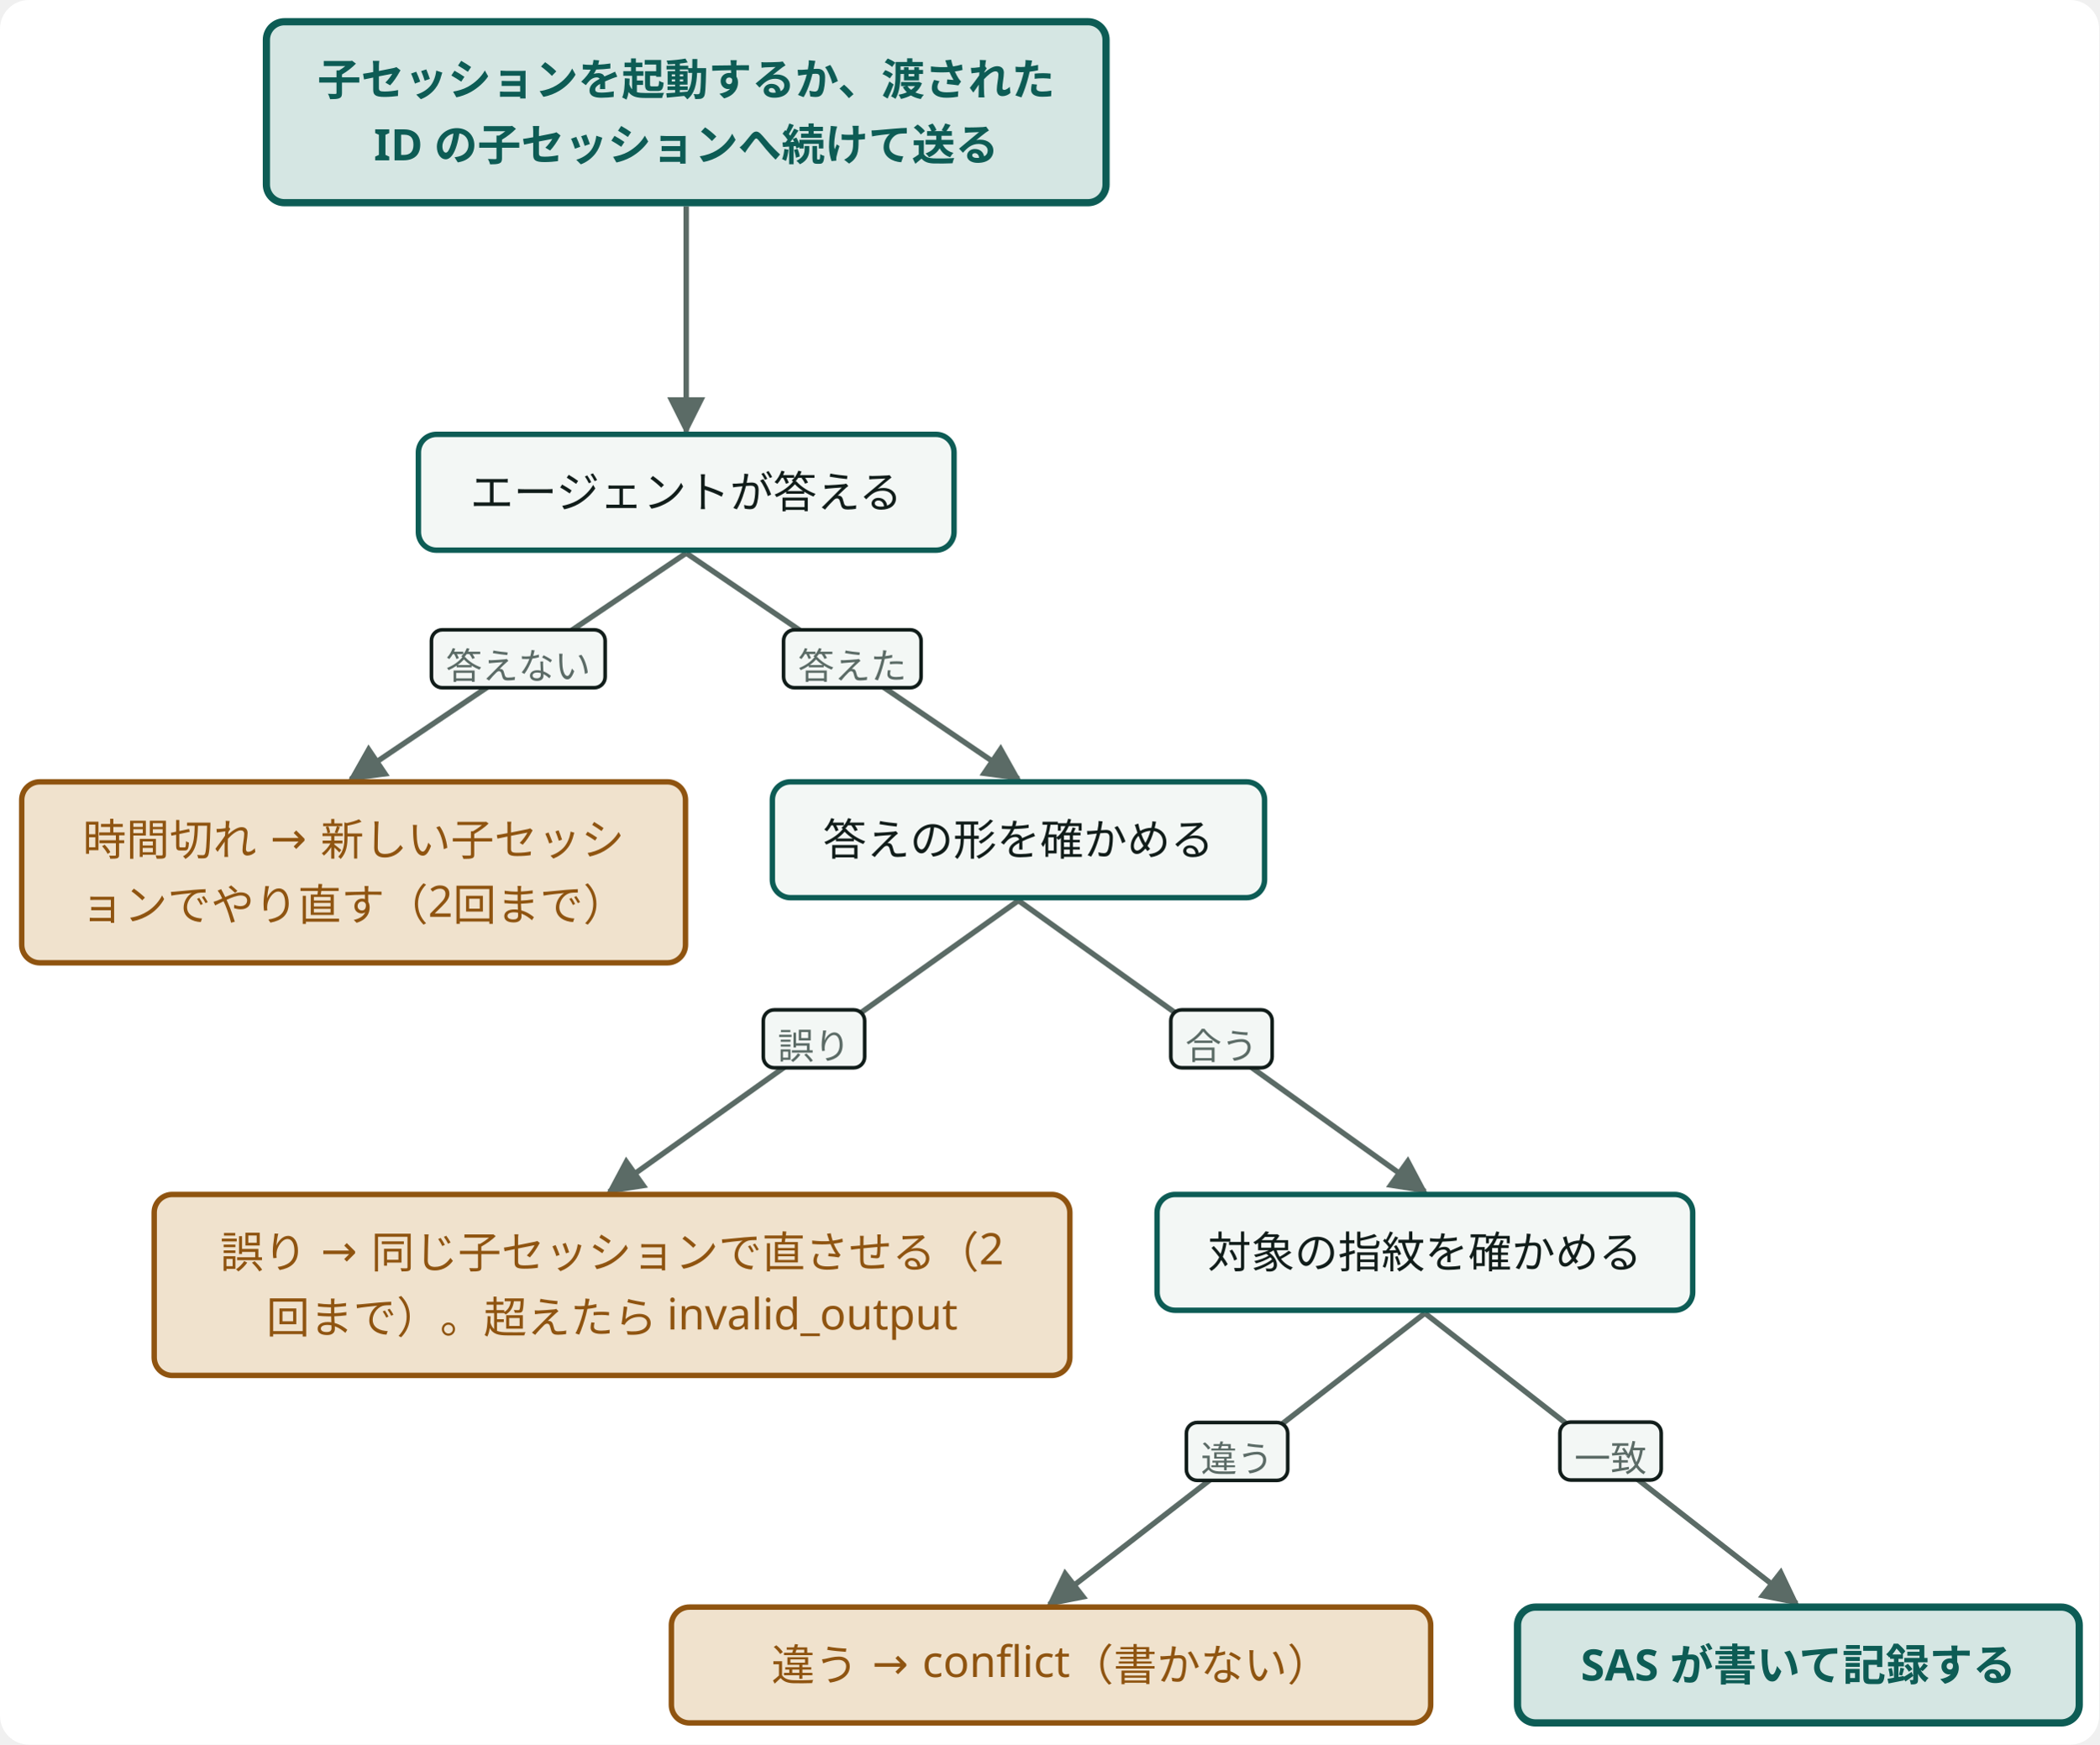
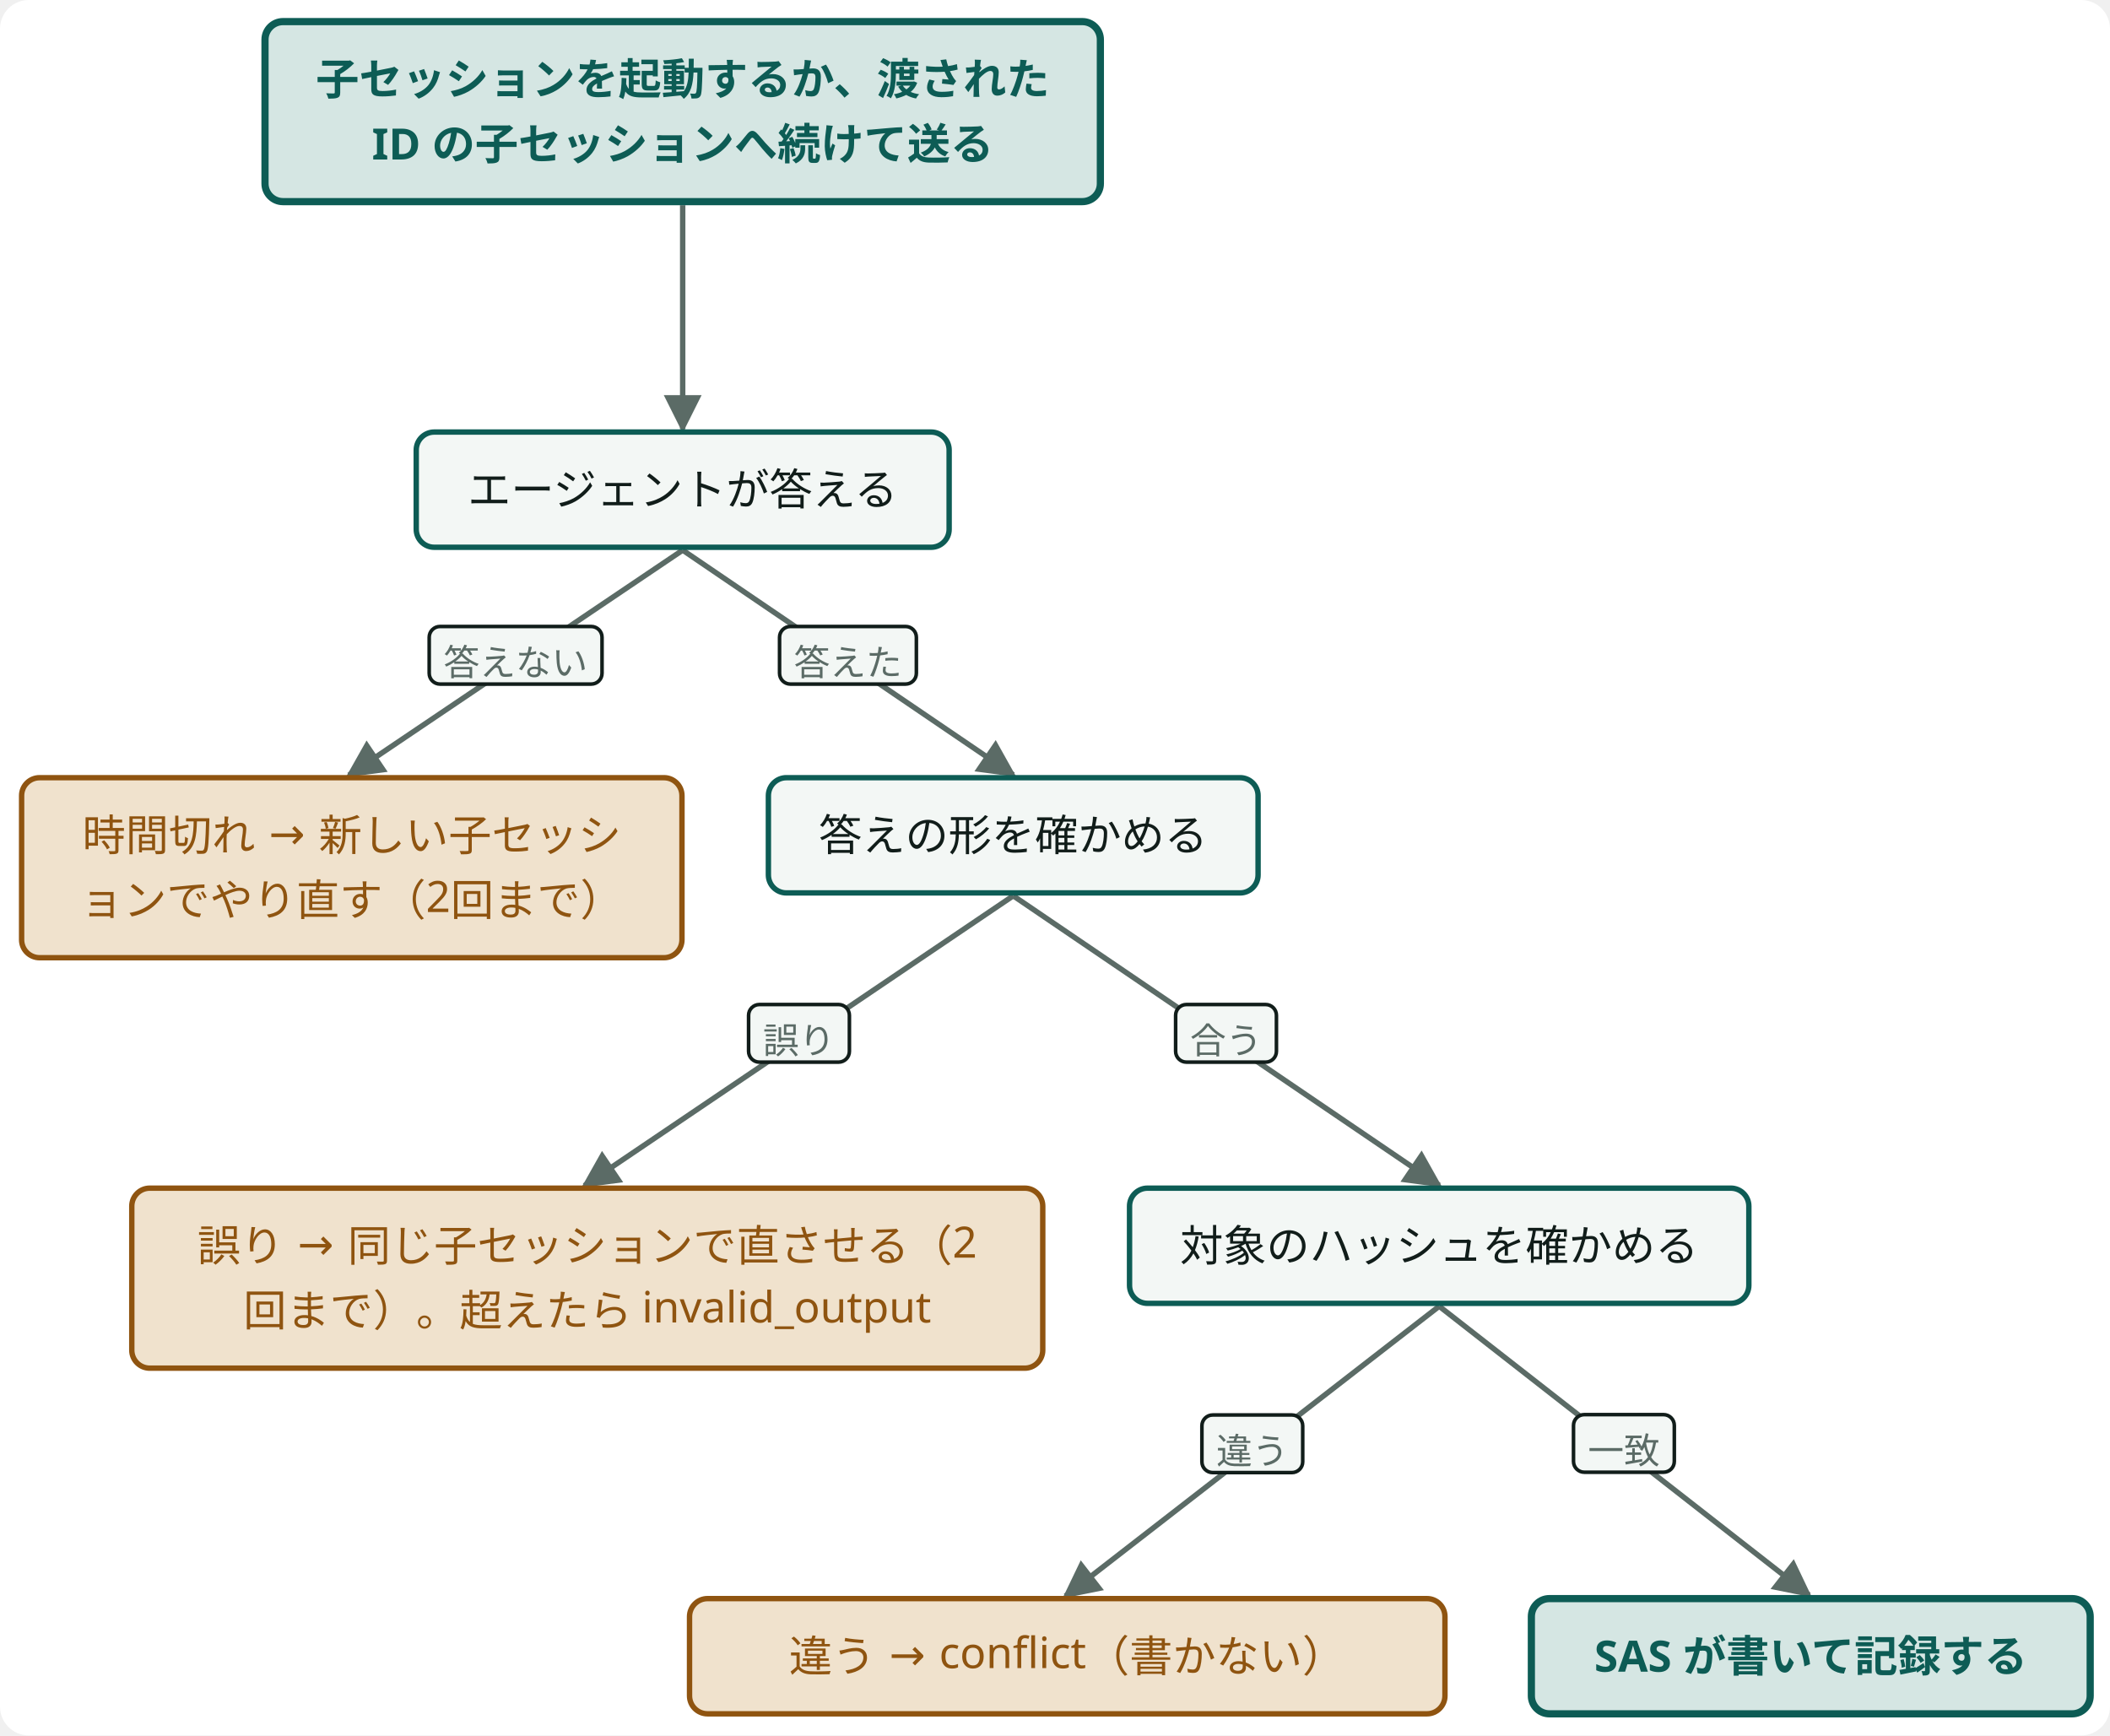
- <svg class="wf-fig dsvg" viewBox="0 0 580 482" width="580" height="482" role="img" style="min-width:465px">
-   <style data-dsvg="dark">.dsvg .canvas{fill:var(--dsvg-area-fill,#FFFFFF)}.dsvg .flow{stroke:var(--dsvg-ink-soft,#5B6B66)}.dsvg .badge{fill:var(--dsvg-box-fill,#F3F7F5);stroke:var(--dsvg-ink,#111D1A)}.dsvg .note.small{fill:var(--dsvg-ink-soft,#5B6B66);font-size:10px}.dsvg .box.focus{fill:var(--dsvg-accent-bg,#D5E6E3);stroke:var(--dsvg-accent,#0D5C55)}.dsvg .label.focus{fill:var(--dsvg-accent,#0D5C55);font-size:12px}.dsvg .box{fill:var(--dsvg-box-fill,#F3F7F5);stroke:var(--dsvg-accent,#0D5C55)}.dsvg .label{fill:var(--dsvg-ink,#111D1A);font-size:12px}.dsvg .box.warn{fill:var(--dsvg-warn-bg,#F0E2CD);stroke:var(--dsvg-warn,#8F5410)}.dsvg .label.warn{fill:var(--dsvg-warn,#8F5410);font-size:12px}.dsvg #dsvg-bfc1e8bc-arrow-5B6B66 path{fill:var(--dsvg-ink-soft,#5B6B66)}@media (prefers-color-scheme:dark){:root:not([data-theme="light"]) .dsvg,.dsvg:root:not([data-theme="light"]){--dsvg-area-fill:#22302D;--dsvg-ink-soft:#9DADA8;--dsvg-box-fill:#16211E;--dsvg-ink:#E6EEEB;--dsvg-accent-bg:#173330;--dsvg-accent:#6CC9B8;--dsvg-warn-bg:#33281A;--dsvg-warn:#D9A35F}}:root[data-theme="dark"] .dsvg{--dsvg-area-fill:#22302D;--dsvg-ink-soft:#9DADA8;--dsvg-box-fill:#16211E;--dsvg-ink:#E6EEEB;--dsvg-accent-bg:#173330;--dsvg-accent:#6CC9B8;--dsvg-warn-bg:#33281A;--dsvg-warn:#D9A35F}</style>
+ <svg class="wf-fig dsvg" viewBox="0 0 586 482" width="586" height="482" role="img" style="min-width:469px">
+   <style data-dsvg="dark">.dsvg .canvas{fill:var(--dsvg-area-fill,#FFFFFF)}.dsvg .flow{stroke:var(--dsvg-ink-soft,#5B6B66)}.dsvg .badge{fill:var(--dsvg-box-fill,#F3F7F5);stroke:var(--dsvg-ink,#111D1A)}.dsvg .note.small{fill:var(--dsvg-ink-soft,#5B6B66);font-size:10px}.dsvg .box.focus{fill:var(--dsvg-accent-bg,#D5E6E3);stroke:var(--dsvg-accent,#0D5C55)}.dsvg .label.focus{fill:var(--dsvg-accent,#0D5C55);font-size:12px}.dsvg .box{fill:var(--dsvg-box-fill,#F3F7F5);stroke:var(--dsvg-accent,#0D5C55)}.dsvg .label{fill:var(--dsvg-ink,#111D1A);font-size:12px}.dsvg .box.warn{fill:var(--dsvg-warn-bg,#F0E2CD);stroke:var(--dsvg-warn,#8F5410)}.dsvg .label.warn{fill:var(--dsvg-warn,#8F5410);font-size:12px}.dsvg #dsvg-09166fa8-arrow-5B6B66 path{fill:var(--dsvg-ink-soft,#5B6B66)}@media (prefers-color-scheme:dark){:root:not([data-theme="light"]) .dsvg,.dsvg:root:not([data-theme="light"]){--dsvg-area-fill:#22302D;--dsvg-ink-soft:#9DADA8;--dsvg-box-fill:#16211E;--dsvg-ink:#E6EEEB;--dsvg-accent-bg:#173330;--dsvg-accent:#6CC9B8;--dsvg-warn-bg:#33281A;--dsvg-warn:#D9A35F}}:root[data-theme="dark"] .dsvg{--dsvg-area-fill:#22302D;--dsvg-ink-soft:#9DADA8;--dsvg-box-fill:#16211E;--dsvg-ink:#E6EEEB;--dsvg-accent-bg:#173330;--dsvg-accent:#6CC9B8;--dsvg-warn-bg:#33281A;--dsvg-warn:#D9A35F}</style>
  <defs data-dsvg="marker">
-     <marker id="dsvg-bfc1e8bc-arrow-5B6B66" viewBox="0 0 10 10" refX="9" refY="5" markerWidth="7" markerHeight="7" orient="auto-start-reverse">
+     <marker id="dsvg-09166fa8-arrow-5B6B66" viewBox="0 0 10 10" refX="9" refY="5" markerWidth="7" markerHeight="7" orient="auto-start-reverse">
      <path d="M0,0 L10,5 L0,10 z" fill="#5B6B66" />
    </marker>
  </defs>
-   <rect data-dsvg="canvas" class="canvas" x="0.0" y="0.0" width="580.0" height="482.0" fill="#FFFFFF" rx="8" />
+   <rect data-dsvg="canvas" class="canvas" x="0.0" y="0.0" width="586.0" height="482.0" fill="#FFFFFF" rx="8" />
  <g transform="translate(6.0,6.0)">
-     <path class="flow" d="M183.6,51.0 L183.6,113.2" fill="none" stroke="#5B6B66" stroke-width="1.5" marker-end="url(#dsvg-bfc1e8bc-arrow-5B6B66)" />
-     <path class="flow" d="M183.6,146.8 L90.9,209.3" fill="none" stroke="#5B6B66" stroke-width="1.5" marker-end="url(#dsvg-bfc1e8bc-arrow-5B6B66)" />
+     <path class="flow" d="M183.6,51.0 L183.6,113.2" fill="none" stroke="#5B6B66" stroke-width="1.5" marker-end="url(#dsvg-09166fa8-arrow-5B6B66)" />
+     <path class="flow" d="M183.6,146.8 L90.9,209.3" fill="none" stroke="#5B6B66" stroke-width="1.5" marker-end="url(#dsvg-09166fa8-arrow-5B6B66)" />
    <rect class="badge" x="113.2" y="168.0" width="48.0" height="16.0" fill="#F3F7F5" stroke="#111D1A" stroke-width="1" rx="3" />
    <text class="note small" x="137.2" y="181.6" text-anchor="middle" font-family="Noto Sans JP, Hiragino Kaku Gothic ProN, sans-serif" font-size="10" fill="#5B6B66">答えない</text>
-     <path class="flow" d="M183.6,146.8 L275.4,209.2" fill="none" stroke="#5B6B66" stroke-width="1.5" marker-end="url(#dsvg-bfc1e8bc-arrow-5B6B66)" />
+     <path class="flow" d="M183.6,146.8 L275.4,209.2" fill="none" stroke="#5B6B66" stroke-width="1.5" marker-end="url(#dsvg-09166fa8-arrow-5B6B66)" />
    <rect class="badge" x="210.5" y="168.0" width="38.0" height="16.0" fill="#F3F7F5" stroke="#111D1A" stroke-width="1" rx="3" />
    <text class="note small" x="229.5" y="181.6" text-anchor="middle" font-family="Noto Sans JP, Hiragino Kaku Gothic ProN, sans-serif" font-size="10" fill="#5B6B66">答えた</text>
-     <path class="flow" d="M275.4,242.8 L162.3,323.3" fill="none" stroke="#5B6B66" stroke-width="1.5" marker-end="url(#dsvg-bfc1e8bc-arrow-5B6B66)" />
-     <rect class="badge" x="204.9" y="273.0" width="28.0" height="16.0" fill="#F3F7F5" stroke="#111D1A" stroke-width="1" rx="3" />
-     <text class="note small" x="218.9" y="286.6" text-anchor="middle" font-family="Noto Sans JP, Hiragino Kaku Gothic ProN, sans-serif" font-size="10" fill="#5B6B66">誤り</text>
-     <path class="flow" d="M275.4,242.8 L387.7,323.2" fill="none" stroke="#5B6B66" stroke-width="1.5" marker-end="url(#dsvg-bfc1e8bc-arrow-5B6B66)" />
-     <rect class="badge" x="317.5" y="273.0" width="28.0" height="16.0" fill="#F3F7F5" stroke="#111D1A" stroke-width="1" rx="3" />
-     <text class="note small" x="331.5" y="286.6" text-anchor="middle" font-family="Noto Sans JP, Hiragino Kaku Gothic ProN, sans-serif" font-size="10" fill="#5B6B66">合う</text>
-     <path class="flow" d="M387.7,356.8 L283.9,437.3" fill="none" stroke="#5B6B66" stroke-width="1.5" marker-end="url(#dsvg-bfc1e8bc-arrow-5B6B66)" />
-     <rect class="badge" x="321.8" y="387.0" width="28.0" height="16.0" fill="#F3F7F5" stroke="#111D1A" stroke-width="1" rx="3" />
-     <text class="note small" x="335.8" y="400.6" text-anchor="middle" font-family="Noto Sans JP, Hiragino Kaku Gothic ProN, sans-serif" font-size="10" fill="#5B6B66">違う</text>
-     <path class="flow" d="M387.7,356.8 L490.4,437.0" fill="none" stroke="#5B6B66" stroke-width="1.5" marker-end="url(#dsvg-bfc1e8bc-arrow-5B6B66)" />
-     <rect class="badge" x="425.0" y="386.9" width="28.0" height="16.0" fill="#F3F7F5" stroke="#111D1A" stroke-width="1" rx="3" />
-     <text class="note small" x="439.0" y="400.5" text-anchor="middle" font-family="Noto Sans JP, Hiragino Kaku Gothic ProN, sans-serif" font-size="10" fill="#5B6B66">一致</text>
+     <path class="flow" d="M275.4,242.8 L156.3,323.3" fill="none" stroke="#5B6B66" stroke-width="1.5" marker-end="url(#dsvg-09166fa8-arrow-5B6B66)" />
+     <rect class="badge" x="201.9" y="273.0" width="28.0" height="16.0" fill="#F3F7F5" stroke="#111D1A" stroke-width="1" rx="3" />
+     <text class="note small" x="215.9" y="286.6" text-anchor="middle" font-family="Noto Sans JP, Hiragino Kaku Gothic ProN, sans-serif" font-size="10" fill="#5B6B66">誤り</text>
+     <path class="flow" d="M275.4,242.8 L393.7,323.2" fill="none" stroke="#5B6B66" stroke-width="1.5" marker-end="url(#dsvg-09166fa8-arrow-5B6B66)" />
+     <rect class="badge" x="320.5" y="273.0" width="28.0" height="16.0" fill="#F3F7F5" stroke="#111D1A" stroke-width="1" rx="3" />
+     <text class="note small" x="334.5" y="286.6" text-anchor="middle" font-family="Noto Sans JP, Hiragino Kaku Gothic ProN, sans-serif" font-size="10" fill="#5B6B66">合う</text>
+     <path class="flow" d="M393.7,356.8 L289.9,437.3" fill="none" stroke="#5B6B66" stroke-width="1.5" marker-end="url(#dsvg-09166fa8-arrow-5B6B66)" />
+     <rect class="badge" x="327.8" y="387.0" width="28.0" height="16.0" fill="#F3F7F5" stroke="#111D1A" stroke-width="1" rx="3" />
+     <text class="note small" x="341.8" y="400.6" text-anchor="middle" font-family="Noto Sans JP, Hiragino Kaku Gothic ProN, sans-serif" font-size="10" fill="#5B6B66">違う</text>
+     <path class="flow" d="M393.7,356.8 L496.4,437.0" fill="none" stroke="#5B6B66" stroke-width="1.5" marker-end="url(#dsvg-09166fa8-arrow-5B6B66)" />
+     <rect class="badge" x="431.0" y="386.9" width="28.0" height="16.0" fill="#F3F7F5" stroke="#111D1A" stroke-width="1" rx="3" />
+     <text class="note small" x="445.0" y="400.5" text-anchor="middle" font-family="Noto Sans JP, Hiragino Kaku Gothic ProN, sans-serif" font-size="10" fill="#5B6B66">一致</text>
    <g class="wf-node" transform="translate(67.6,0.0)">
      <g class="svg-box" role="focus">
        <rect class="box focus" x="0" y="0" width="232.0" height="50.0" fill="#D5E6E3" stroke="#0D5C55" stroke-width="2" rx="5" />
        <text class="label focus" x="116.0" y="20.3" text-anchor="middle" font-weight="600" font-family="Noto Sans JP, Hiragino Kaku Gothic ProN, sans-serif" font-size="12" fill="#0D5C55">子セッションを起動するか、渡された</text>
        <text class="label focus" x="116.0" y="38.3" text-anchor="middle" font-weight="600" font-family="Noto Sans JP, Hiragino Kaku Gothic ProN, sans-serif" font-size="12" fill="#0D5C55">ID の子セッションへ続けて送る</text>
      </g>
    </g>
    <g class="wf-node" transform="translate(109.6,114.0)">
      <g class="svg-box" role="plain">
        <rect class="box" x="0" y="0" width="148.0" height="32.0" fill="#F3F7F5" stroke="#0D5C55" stroke-width="1.5" rx="5" />
        <text class="label" x="74.0" y="20.3" text-anchor="middle" font-weight="400" font-family="Noto Sans JP, Hiragino Kaku Gothic ProN, sans-serif" font-size="12" fill="#111D1A">エージェントが答える</text>
      </g>
    </g>
    <g class="wf-node" transform="translate(0.0,210.0)">
      <g class="svg-box" role="warn">
        <rect class="box warn" x="0" y="0" width="183.4" height="50.0" fill="#F0E2CD" stroke="#8F5410" stroke-width="1.5" rx="5" />
        <text class="label warn" x="91.7" y="20.3" text-anchor="middle" font-weight="400" font-family="Noto Sans JP, Hiragino Kaku Gothic ProN, sans-serif" font-size="12" fill="#8F5410">時間切れ → 新しい子セッシ</text>
        <text class="label warn" x="91.7" y="38.3" text-anchor="middle" font-weight="400" font-family="Noto Sans JP, Hiragino Kaku Gothic ProN, sans-serif" font-size="12" fill="#8F5410">ョンでやり直す（2回まで）</text>
      </g>
    </g>
    <g class="wf-node" transform="translate(207.4,210.0)">
      <g class="svg-box" role="plain">
        <rect class="box" x="0" y="0" width="136.0" height="32.0" fill="#F3F7F5" stroke="#0D5C55" stroke-width="1.5" rx="5" />
        <text class="label" x="68.0" y="20.3" text-anchor="middle" font-weight="400" font-family="Noto Sans JP, Hiragino Kaku Gothic ProN, sans-serif" font-size="12" fill="#111D1A">答えの形を確かめる</text>
      </g>
    </g>
-     <g class="wf-node" transform="translate(36.6,324.0)">
+     <g class="wf-node" transform="translate(30.6,324.0)">
      <g class="svg-box" role="warn">
        <rect class="box warn" x="0" y="0" width="253.0" height="50.0" fill="#F0E2CD" stroke="#8F5410" stroke-width="1.5" rx="5" />
        <text class="label warn" x="126.5" y="20.3" text-anchor="middle" font-weight="400" font-family="Noto Sans JP, Hiragino Kaku Gothic ProN, sans-serif" font-size="12" fill="#8F5410">誤り → 同じ子セッションで直させる（2</text>
        <text class="label warn" x="126.5" y="38.3" text-anchor="middle" font-weight="400" font-family="Noto Sans JP, Hiragino Kaku Gothic ProN, sans-serif" font-size="12" fill="#8F5410">回まで）。超えたら invalid_output</text>
      </g>
    </g>
-     <g class="wf-node" transform="translate(313.7,324.0)">
+     <g class="wf-node" transform="translate(307.7,324.0)">
      <g class="svg-box" role="plain">
-         <rect class="box" x="0" y="0" width="148.0" height="32.0" fill="#F3F7F5" stroke="#0D5C55" stroke-width="1.5" rx="5" />
-         <text class="label" x="74.0" y="20.3" text-anchor="middle" font-weight="400" font-family="Noto Sans JP, Hiragino Kaku Gothic ProN, sans-serif" font-size="12" fill="#111D1A">対象の指紋を確かめる</text>
+         <rect class="box" x="0" y="0" width="172.0" height="32.0" fill="#F3F7F5" stroke="#0D5C55" stroke-width="1.5" rx="5" />
+         <text class="label" x="86.0" y="20.3" text-anchor="middle" font-weight="400" font-family="Noto Sans JP, Hiragino Kaku Gothic ProN, sans-serif" font-size="12" fill="#111D1A">対象のハッシュを確かめる</text>
      </g>
    </g>
-     <g class="wf-node" transform="translate(179.5,438.0)">
+     <g class="wf-node" transform="translate(185.5,438.0)">
      <g class="svg-box" role="warn">
        <rect class="box warn" x="0" y="0" width="209.8" height="32.0" fill="#F0E2CD" stroke="#8F5410" stroke-width="1.5" rx="5" />
        <text class="label warn" x="104.9" y="20.3" text-anchor="middle" font-weight="400" font-family="Noto Sans JP, Hiragino Kaku Gothic ProN, sans-serif" font-size="12" fill="#8F5410">違う → conflict（書かない）</text>
      </g>
    </g>
-     <g class="wf-node" transform="translate(413.3,438.0)">
+     <g class="wf-node" transform="translate(419.3,438.0)">
      <g class="svg-box" role="focus">
        <rect class="box focus" x="0" y="0" width="155.2" height="32.0" fill="#D5E6E3" stroke="#0D5C55" stroke-width="2" rx="5" />
        <text class="label focus" x="77.6" y="20.3" text-anchor="middle" font-weight="600" font-family="Noto Sans JP, Hiragino Kaku Gothic ProN, sans-serif" font-size="12" fill="#0D5C55">SAS が書いて記録する</text>
      </g>
    </g>
  </g>
</svg>
